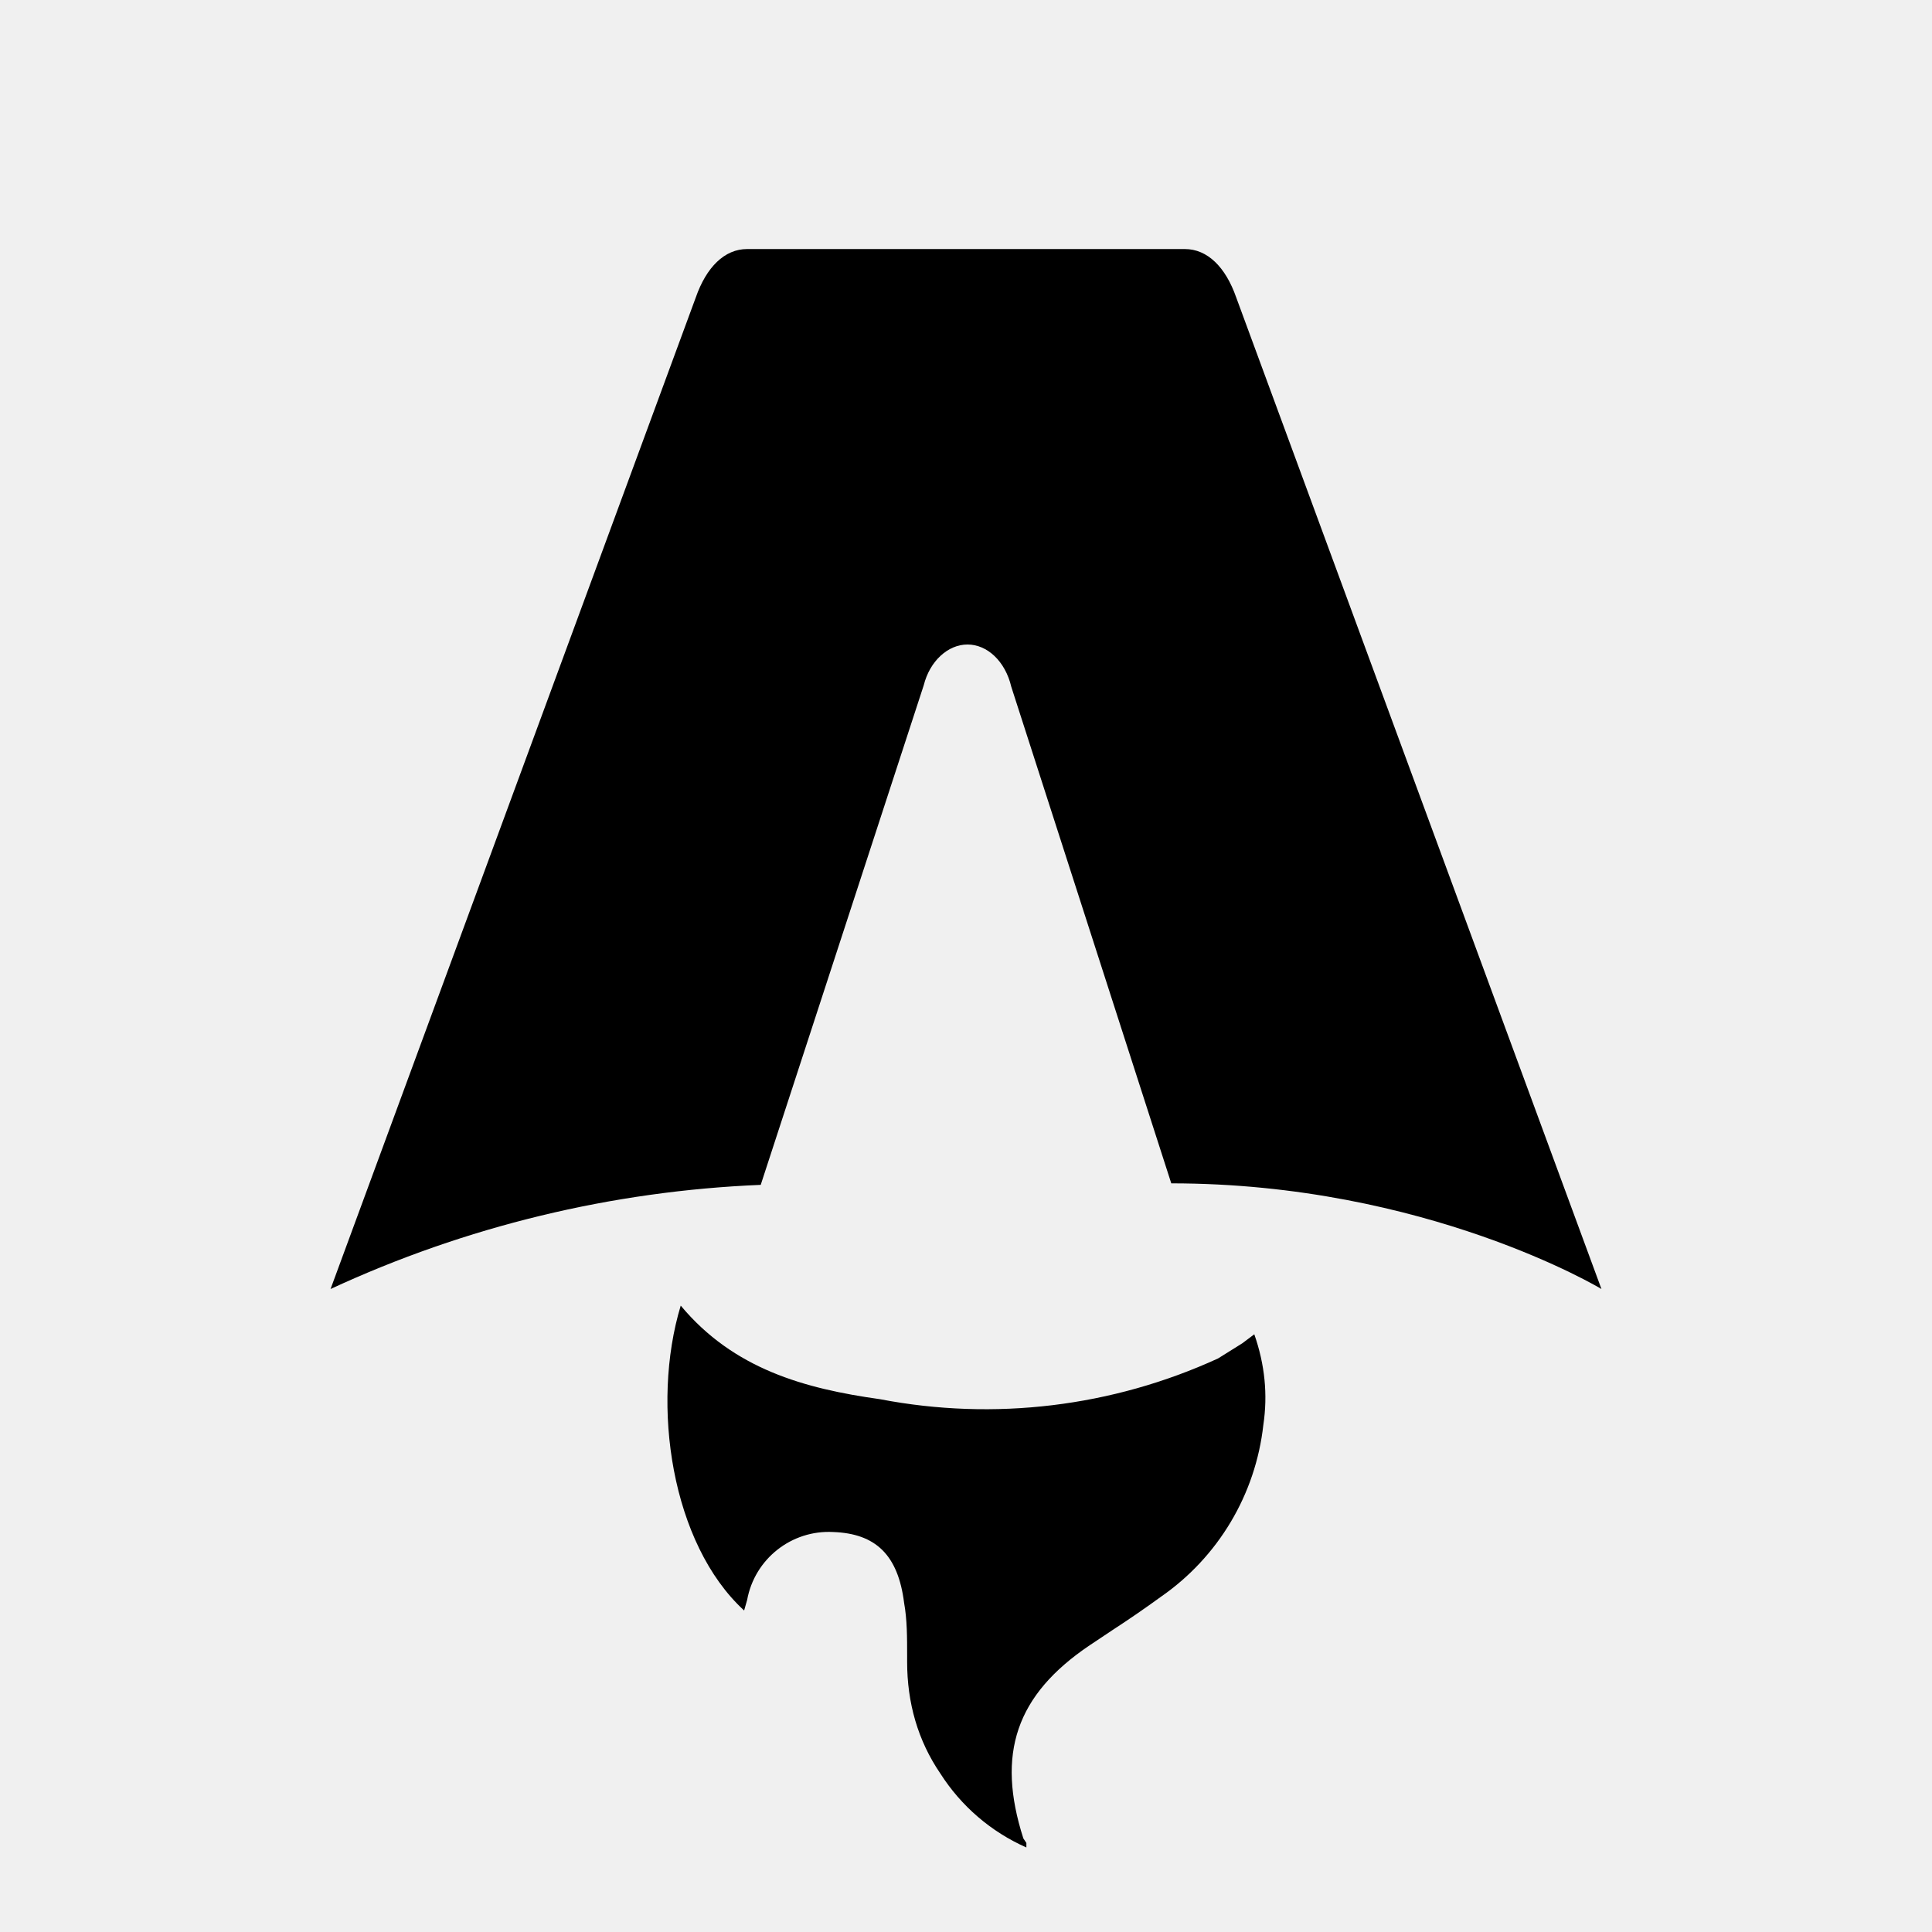
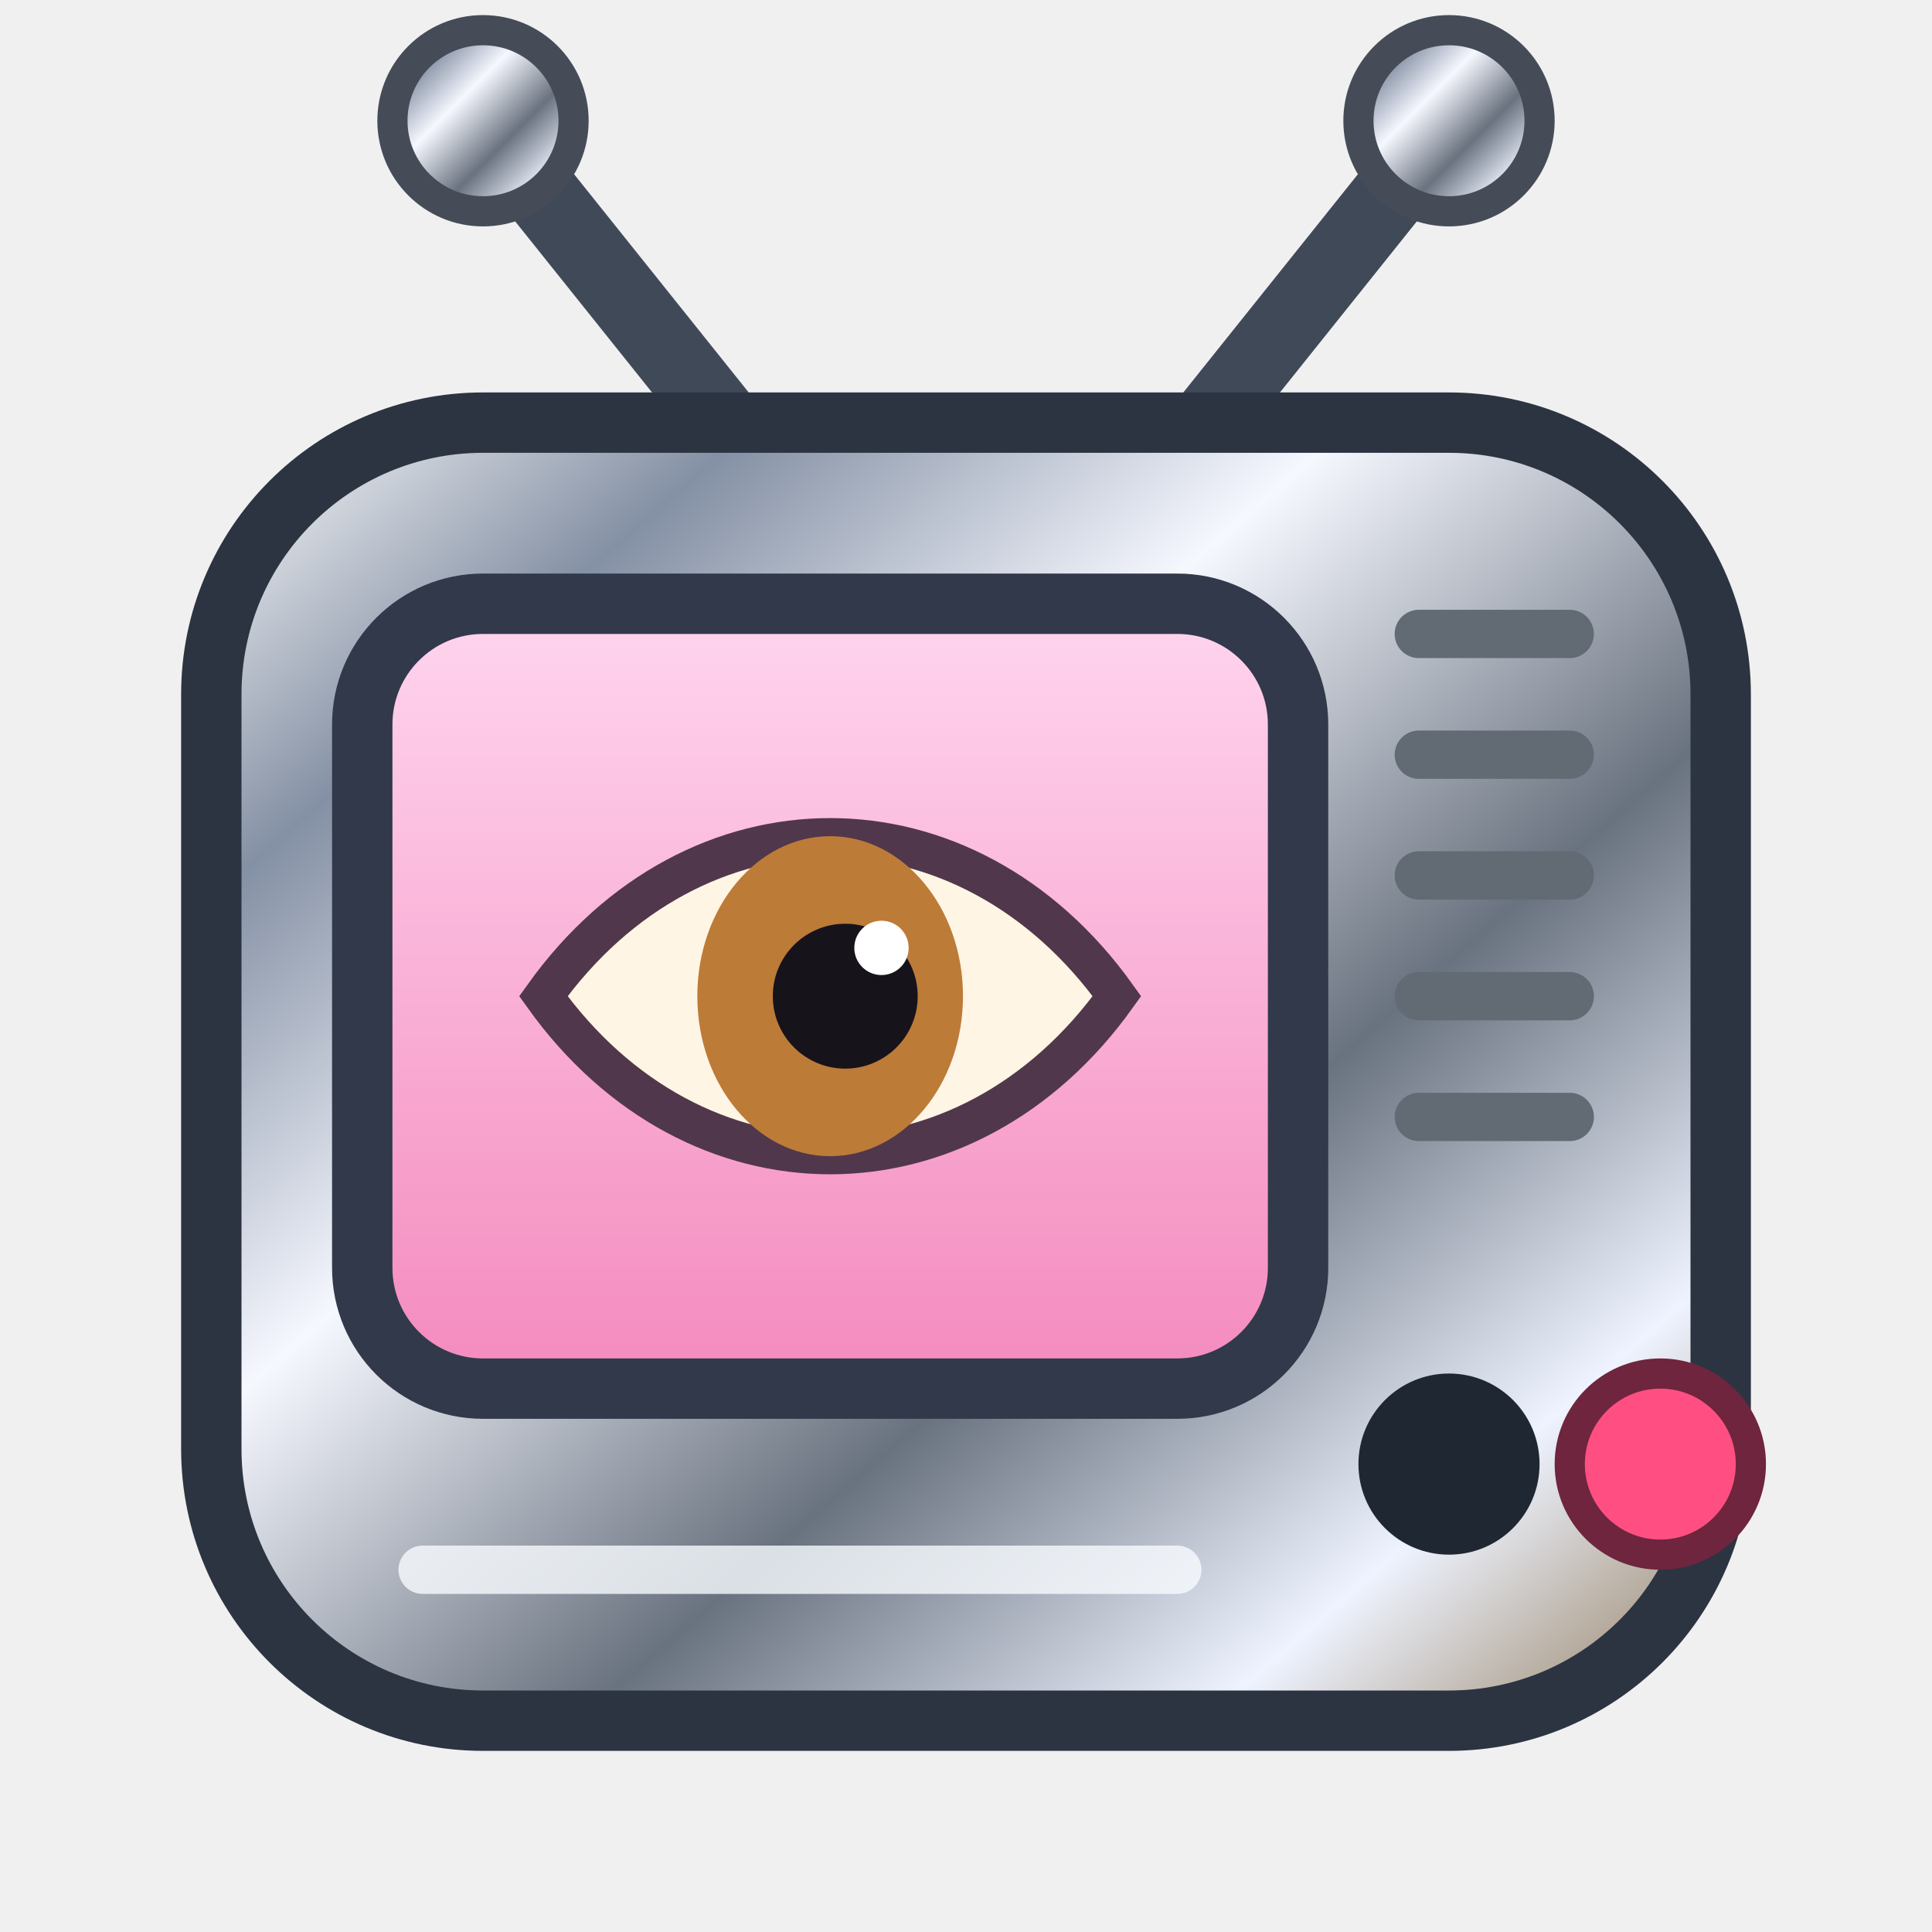
- <svg xmlns="http://www.w3.org/2000/svg" fill="none" viewBox="0 0 128 128">
-   <path d="M50.4 78.5a75.1 75.1 0 0 0-28.5 6.9l24.2-65.7c.7-2 1.9-3.2 3.4-3.2h29c1.5 0 2.7 1.2 3.4 3.2l24.2 65.7s-11.6-7-28.5-7L67 45.5c-.4-1.7-1.6-2.8-2.9-2.8-1.3 0-2.5 1.1-2.9 2.7L50.4 78.5Zm-1.1 28.2Zm-4.2-20.2c-2 6.6-.6 15.8 4.2 20.2a17.5 17.5 0 0 1 .2-.7 5.5 5.5 0 0 1 5.7-4.5c2.8.1 4.3 1.5 4.7 4.7.2 1.1.2 2.3.2 3.5v.4c0 2.7.7 5.2 2.2 7.4a13 13 0 0 0 5.7 4.9v-.3l-.2-.3c-1.8-5.6-.5-9.5 4.4-12.8l1.5-1a73 73 0 0 0 3.2-2.2 16 16 0 0 0 6.8-11.4c.3-2 .1-4-.6-6l-.8.6-1.6 1a37 37 0 0 1-22.4 2.7c-5-.7-9.7-2-13.2-6.2Z" />
-   <style>
-         path { fill: #000; }
-         @media (prefers-color-scheme: dark) {
-             path { fill: #FFF; }
-         }
-     </style>
+ <svg xmlns="http://www.w3.org/2000/svg" viewBox="0 0 64 64">
+   <defs>
+     <linearGradient id="chrome" x1="0" y1="0" x2="1" y2="1">
+       <stop stop-color="#fff" />
+       <stop offset=".18" stop-color="#8490a4" />
+       <stop offset=".38" stop-color="#f6f8ff" />
+       <stop offset=".62" stop-color="#69727f" />
+       <stop offset=".83" stop-color="#eef3ff" />
+       <stop offset="1" stop-color="#8e7858" />
+     </linearGradient>
+     <linearGradient id="screen" x1="0" y1="0" x2="0" y2="1">
+       <stop stop-color="#ffd5ee" />
+       <stop offset="1" stop-color="#f48abe" />
+     </linearGradient>
+   </defs>
+   <path d="m24 14-8-10M40 14l8-10" fill="none" stroke="#404958" stroke-width="2.5" stroke-linecap="round" />
+   <circle cx="16" cy="4" r="3" fill="url(#chrome)" stroke="#454c58" />
+   <circle cx="48" cy="4" r="3" fill="url(#chrome)" stroke="#454c58" />
+   <rect x="7" y="14" width="50" height="43" rx="9" fill="url(#chrome)" stroke="#2c3442" stroke-width="2" />
+   <rect x="12" y="20" width="31" height="26" rx="4" fill="url(#screen)" stroke="#31394a" stroke-width="2" />
+   <path d="M18 33c5-7 14-7 19 0-5 7-14 7-19 0Z" fill="#fff5e4" stroke="#51374b" stroke-width="1.3" />
+   <ellipse cx="27.5" cy="33" rx="4.4" ry="5.3" fill="#bd7b38" />
+   <circle cx="28" cy="33" r="2.4" fill="#17131b" />
+   <circle cx="29.2" cy="31.4" r=".9" fill="#fff" />
+   <path d="M47 21h5M47 25h5M47 29h5M47 33h5M47 37h5" stroke="#626a74" stroke-width="1.6" stroke-linecap="round" />
+   <circle cx="48" cy="48.5" r="3" fill="#1f2733" />
+   <circle cx="55" cy="48.5" r="3" fill="#ff4f82" stroke="#6e253d" />
+   <path d="M14 52h25" stroke="#f8fbff" stroke-width="1.6" stroke-linecap="round" opacity=".8" />
</svg>
